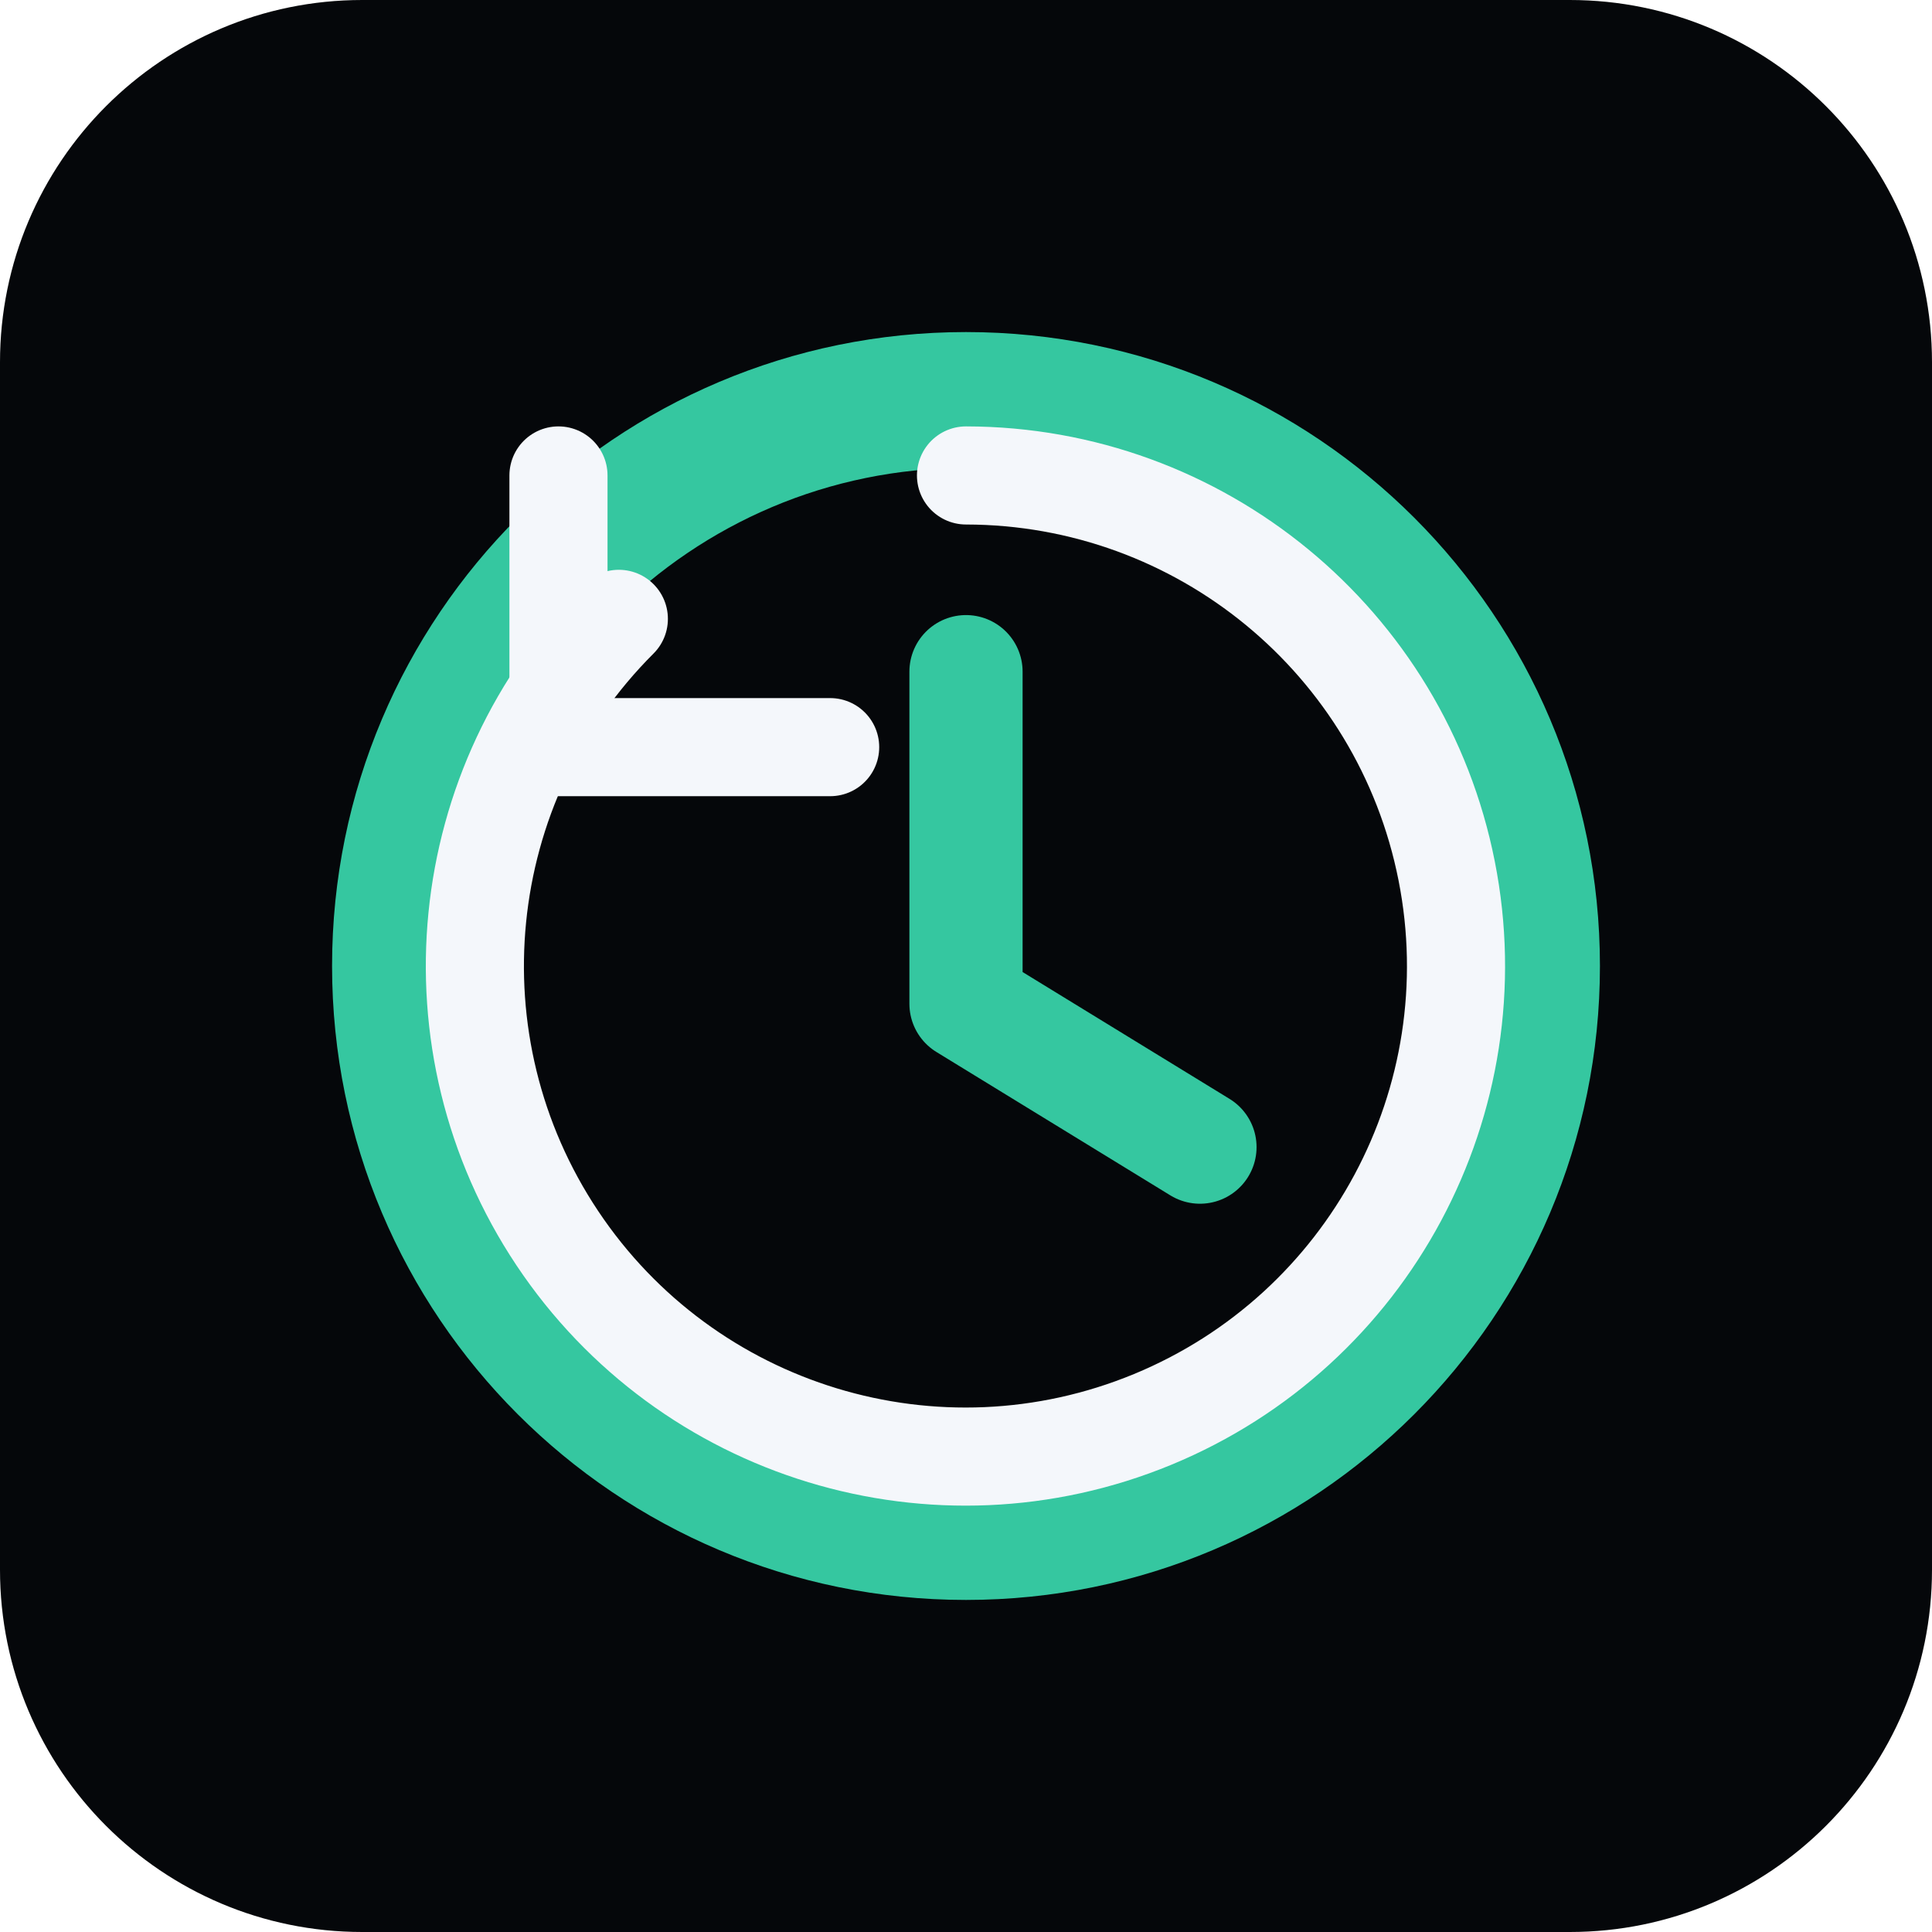
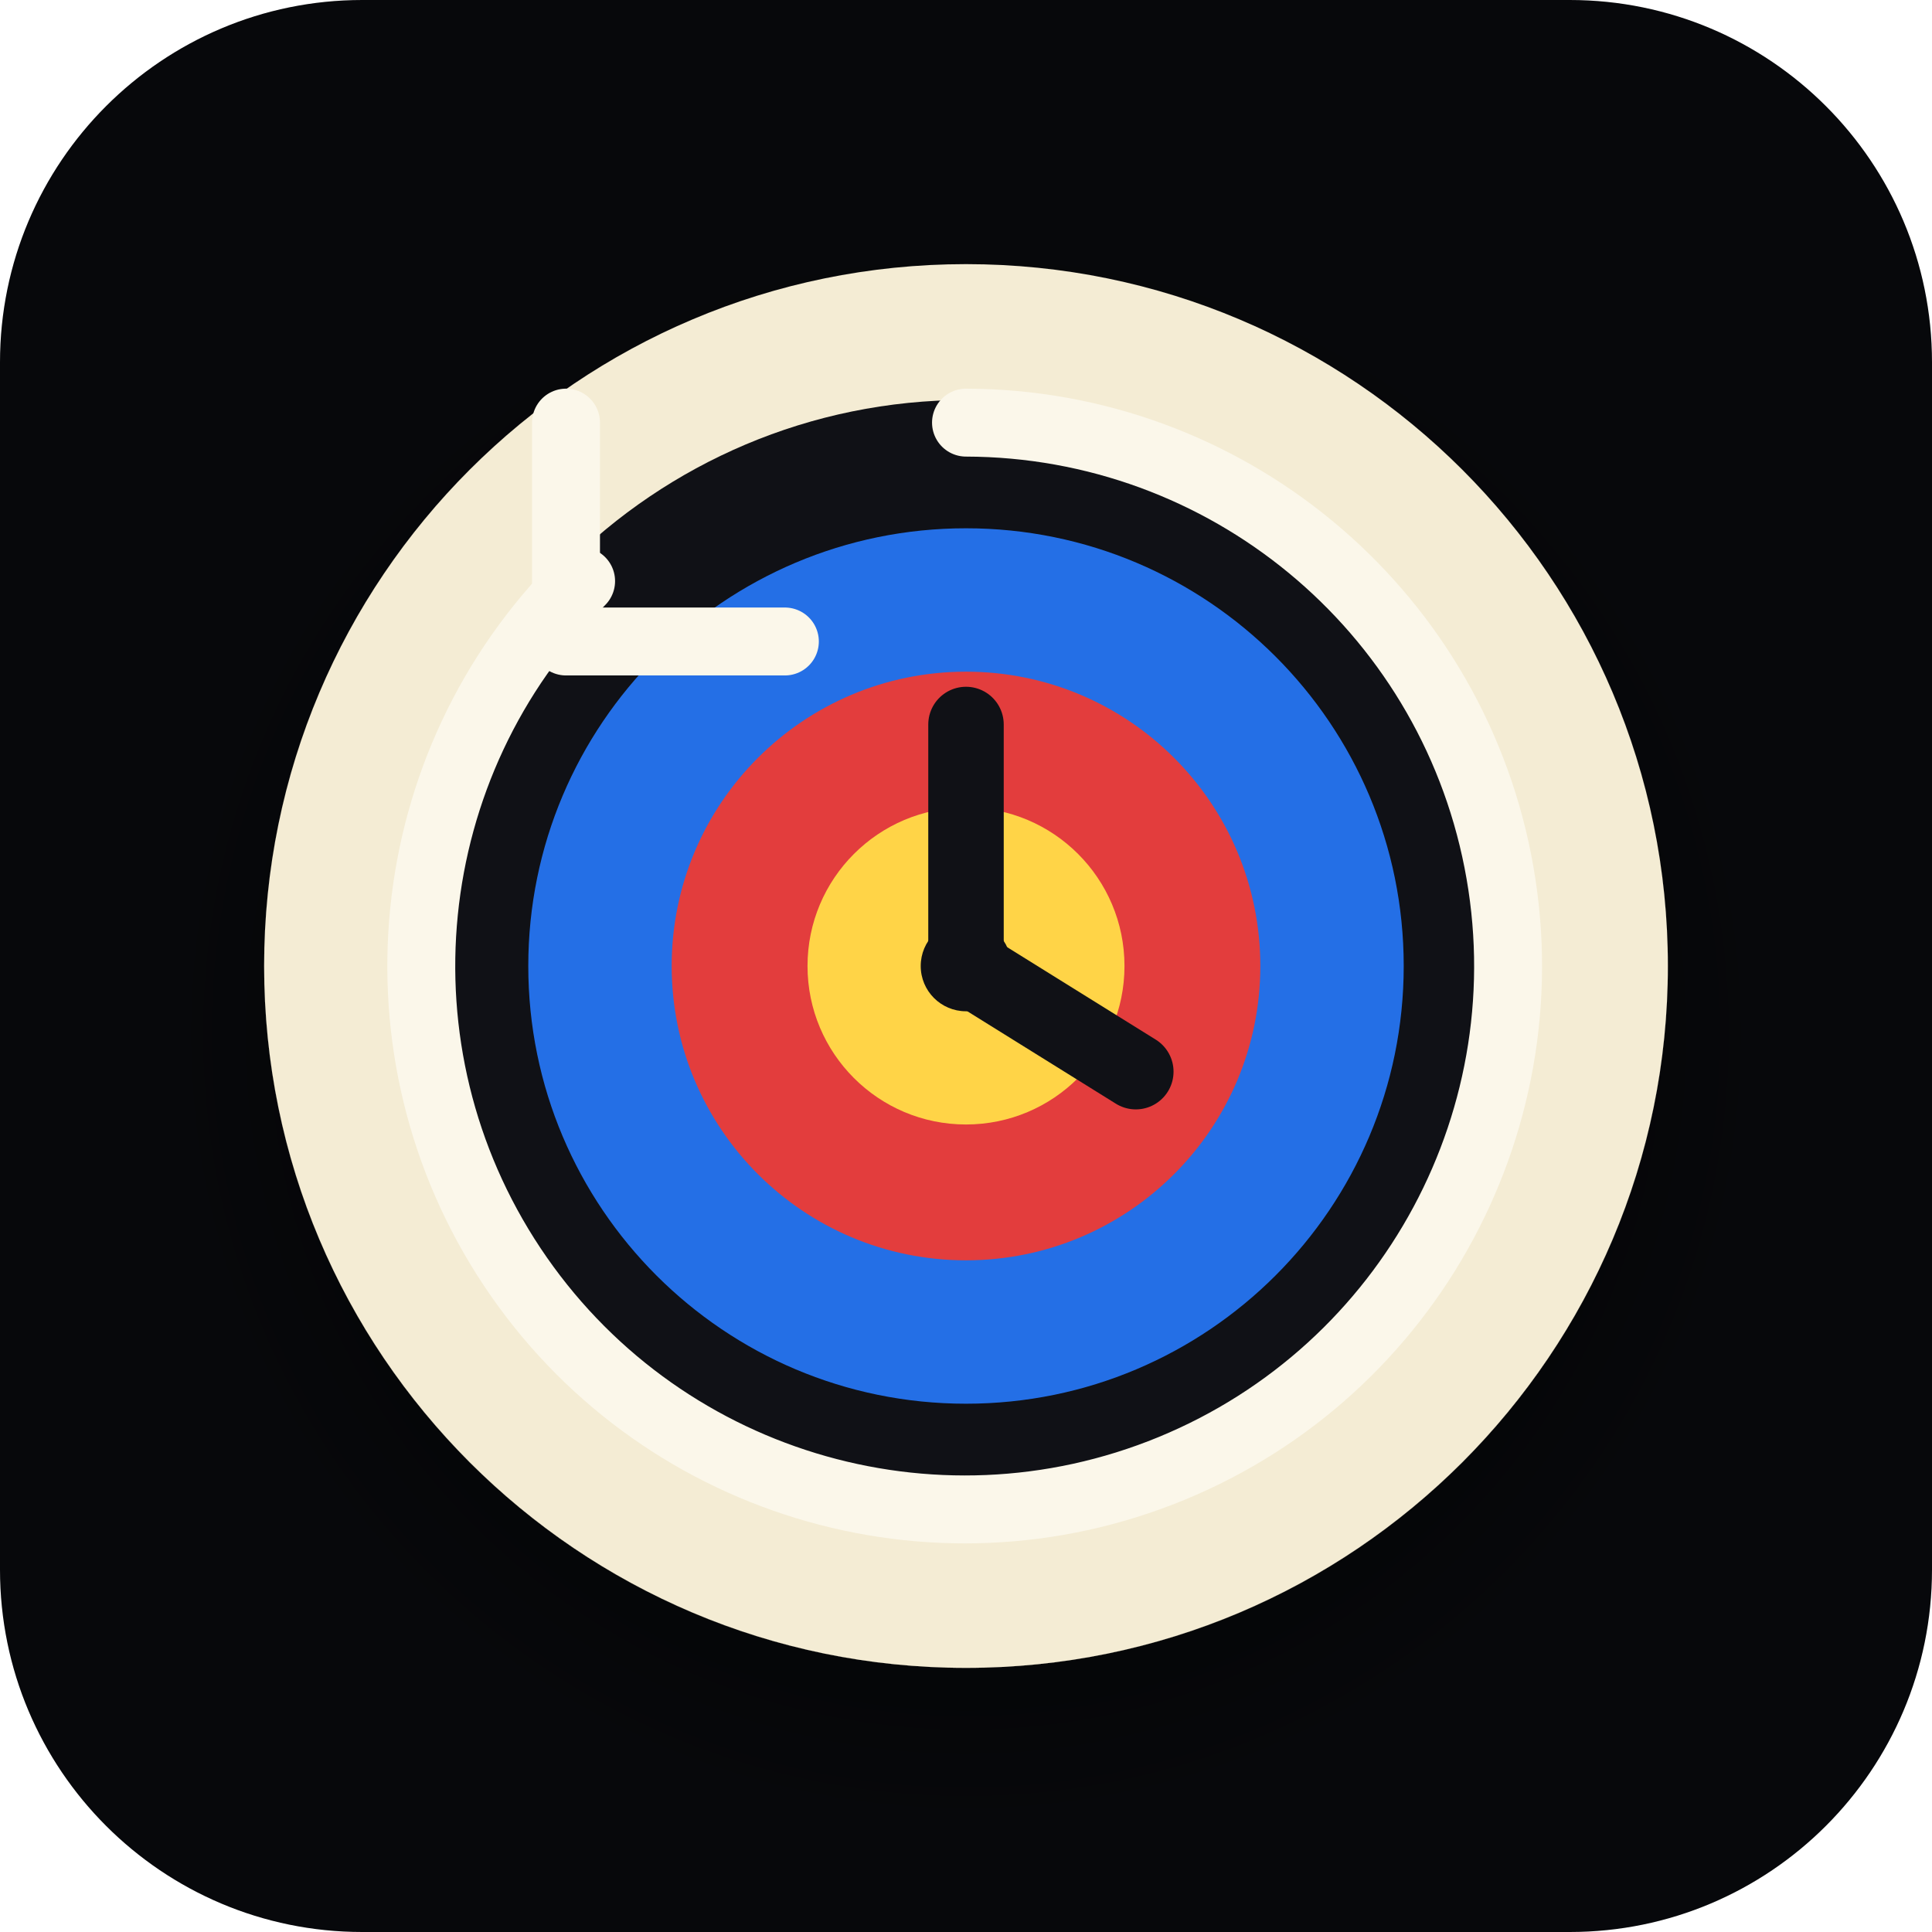
<svg xmlns="http://www.w3.org/2000/svg" viewBox="0 0 512 512">
-   <rect width="512" height="512" rx="96" fill="#05070a" />
-   <circle cx="256" cy="256" r="150" fill="none" stroke="#35c7a0" stroke-width="36" />
-   <path d="M256 126a130 130 0 1 1-92 38" fill="none" stroke="#f4f7fb" stroke-width="26" stroke-linecap="round" />
-   <path d="M148 126v72h72" fill="none" stroke="#f4f7fb" stroke-width="26" stroke-linecap="round" stroke-linejoin="round" />
-   <path d="M256 178v88l62 38" fill="none" stroke="#35c7a0" stroke-width="30" stroke-linecap="round" stroke-linejoin="round" />
+   <defs>
+     <filter id="shadow" x="-20%" y="-20%" width="140%" height="140%">
+       <feDropShadow dx="0" dy="18" stdDeviation="18" flood-color="#000000" flood-opacity="0.36" />
+     </filter>
+   </defs>
+   <rect width="512" height="512" rx="96" fill="#07080b" />
+   <circle cx="256" cy="256" r="186" fill="#f4ecd4" filter="url(#shadow)" />
+   <circle cx="256" cy="256" r="150" fill="#101116" />
+   <circle cx="256" cy="256" r="116" fill="#246fe6" />
+   <circle cx="256" cy="256" r="78" fill="#e33d3d" />
+   <circle cx="256" cy="256" r="42" fill="#ffd447" />
+   <circle cx="256" cy="256" r="12" fill="#101116" />
+   <path d="M256 112a144 144 0 1 1-102 42" fill="none" stroke="#fbf7ea" stroke-width="18" stroke-linecap="round" />
+   <path d="M150 112v58h58" fill="none" stroke="#fbf7ea" stroke-width="18" stroke-linecap="round" stroke-linejoin="round" />
+   <path d="M256 192v64l45 28" fill="none" stroke="#101116" stroke-width="20" stroke-linecap="round" stroke-linejoin="round" />
</svg>
